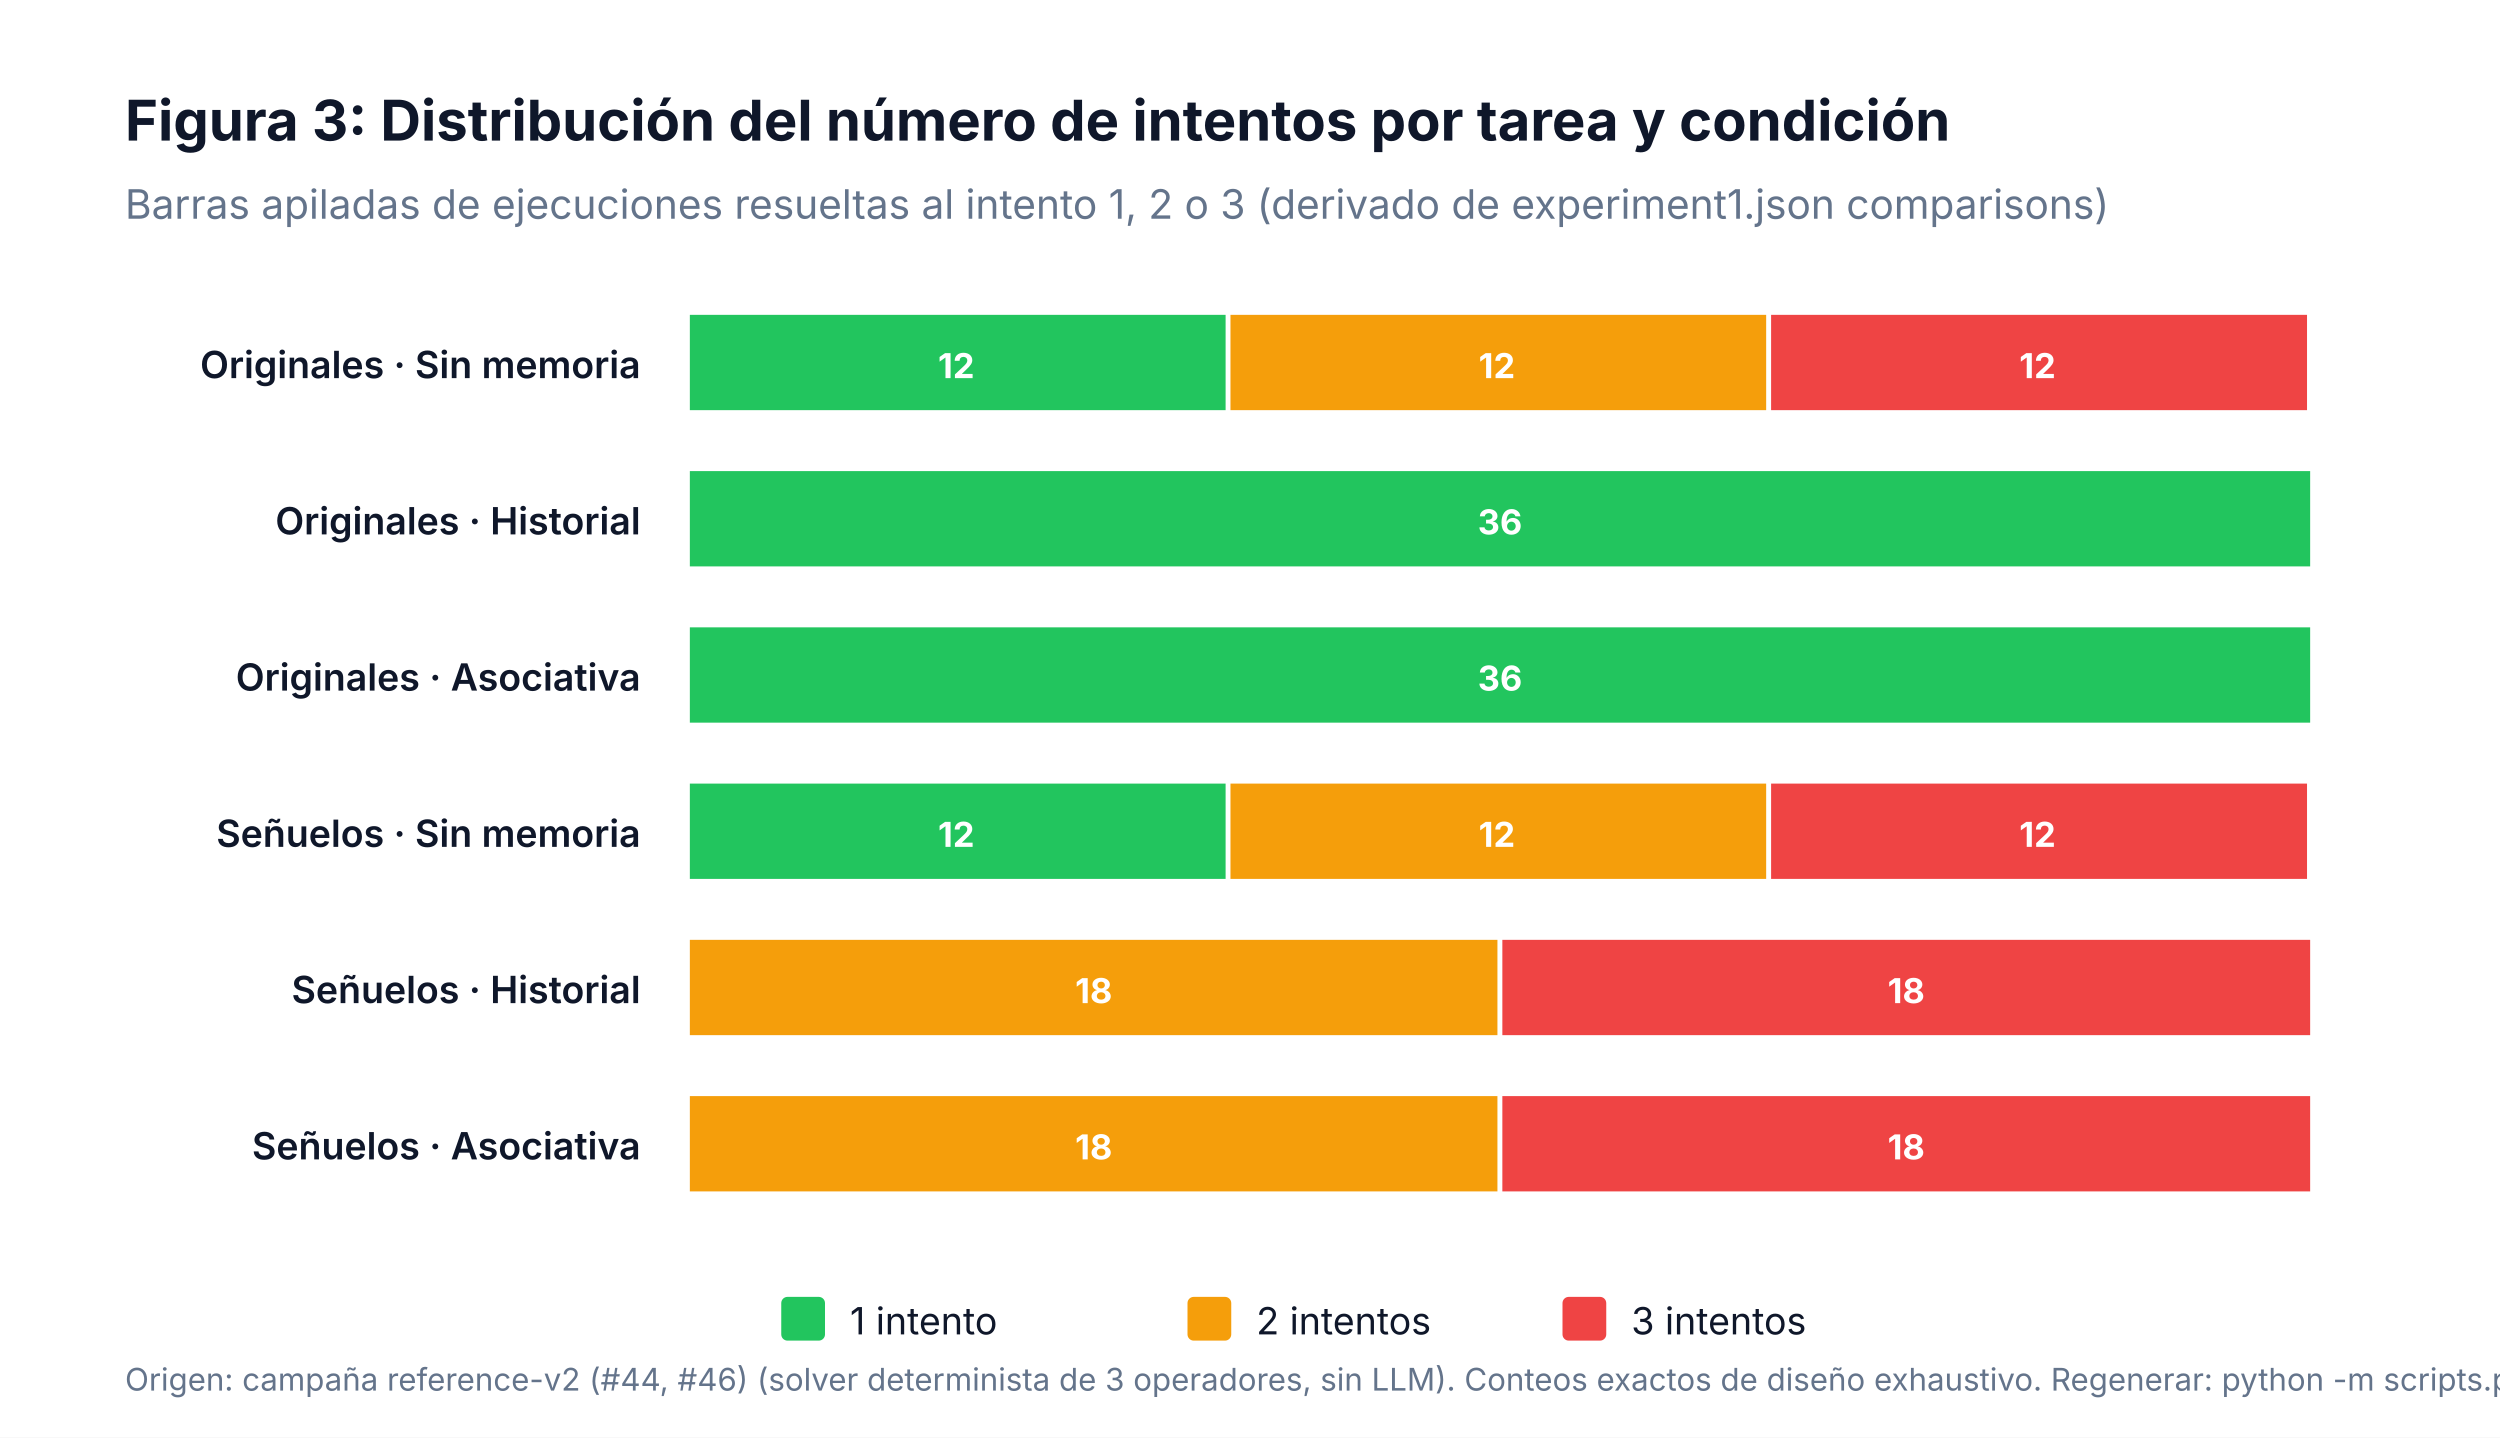
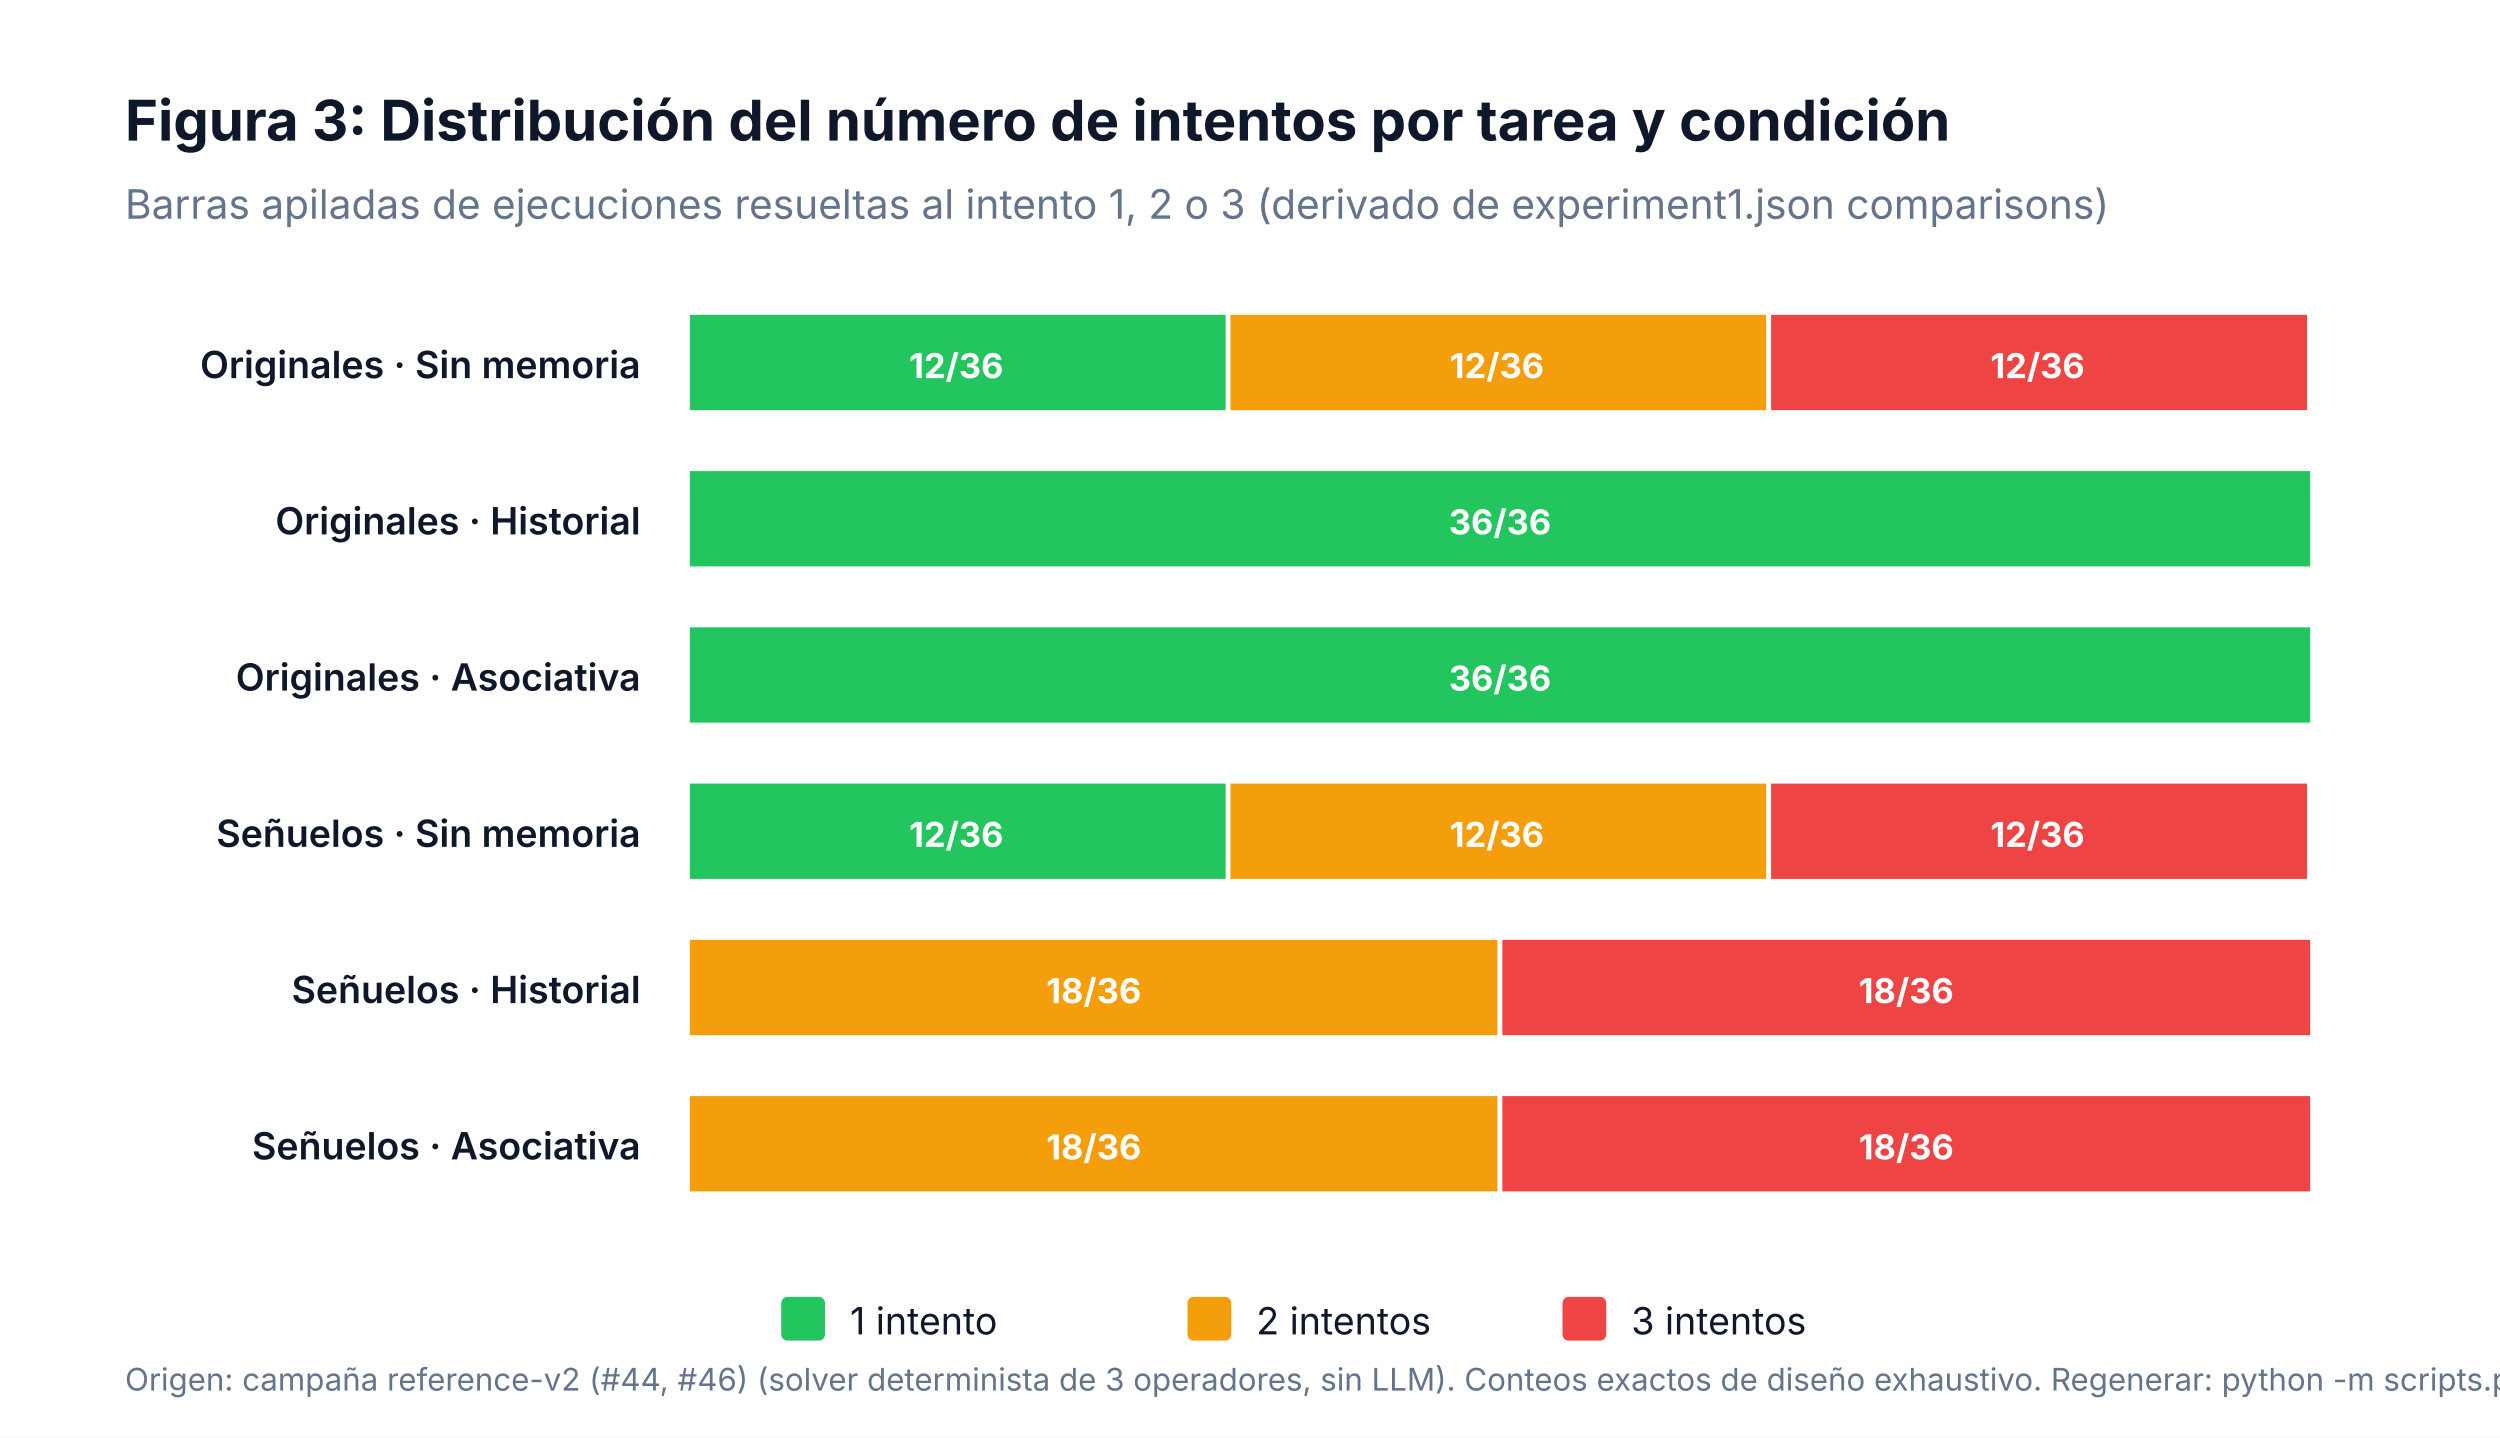
<svg xmlns="http://www.w3.org/2000/svg" viewBox="0 0 800 460" width="800" height="460" font-family="system-ui, -apple-system, sans-serif">
  <rect width="800" height="460" fill="#ffffff" />
  <text x="40" y="45" font-size="18" font-weight="700" fill="#0f172a">Figura 3: Distribución del número de intentos por tarea y condición</text>
  <text x="40" y="70" font-size="13" fill="#64748b">Barras apiladas de ejecuciones resueltas al intento 1, 2 o 3 (derivado de experiment1.json comparisons)</text>
  <text x="205" y="121" font-size="12" font-weight="600" text-anchor="end" fill="#0f172a">Originales · Sin memoria</text>
  <rect x="220" y="100" width="173" height="32" fill="#22c55e" stroke="#ffffff" stroke-width="1.5" />
-   <text x="306" y="121" font-size="11" font-weight="700" text-anchor="middle" fill="#ffffff">12</text>
+   <text x="306" y="121" font-size="11" font-weight="700" text-anchor="middle" fill="#ffffff">12/36</text>
  <rect x="393" y="100" width="173" height="32" fill="#f59e0b" stroke="#ffffff" stroke-width="1.5" />
-   <text x="479" y="121" font-size="11" font-weight="700" text-anchor="middle" fill="#ffffff">12</text>
+   <text x="479" y="121" font-size="11" font-weight="700" text-anchor="middle" fill="#ffffff">12/36</text>
  <rect x="566" y="100" width="173" height="32" fill="#ef4444" stroke="#ffffff" stroke-width="1.5" />
-   <text x="652" y="121" font-size="11" font-weight="700" text-anchor="middle" fill="#ffffff">12</text>
+   <text x="652" y="121" font-size="11" font-weight="700" text-anchor="middle" fill="#ffffff">12/36</text>
  <text x="205" y="171" font-size="12" font-weight="600" text-anchor="end" fill="#0f172a">Originales · Historial</text>
  <rect x="220" y="150" width="520" height="32" fill="#22c55e" stroke="#ffffff" stroke-width="1.5" />
-   <text x="480" y="171" font-size="11" font-weight="700" text-anchor="middle" fill="#ffffff">36</text>
+   <text x="480" y="171" font-size="11" font-weight="700" text-anchor="middle" fill="#ffffff">36/36</text>
  <text x="205" y="221" font-size="12" font-weight="600" text-anchor="end" fill="#0f172a">Originales · Asociativa</text>
  <rect x="220" y="200" width="520" height="32" fill="#22c55e" stroke="#ffffff" stroke-width="1.5" />
-   <text x="480" y="221" font-size="11" font-weight="700" text-anchor="middle" fill="#ffffff">36</text>
+   <text x="480" y="221" font-size="11" font-weight="700" text-anchor="middle" fill="#ffffff">36/36</text>
  <text x="205" y="271" font-size="12" font-weight="600" text-anchor="end" fill="#0f172a">Señuelos · Sin memoria</text>
  <rect x="220" y="250" width="173" height="32" fill="#22c55e" stroke="#ffffff" stroke-width="1.5" />
-   <text x="306" y="271" font-size="11" font-weight="700" text-anchor="middle" fill="#ffffff">12</text>
+   <text x="306" y="271" font-size="11" font-weight="700" text-anchor="middle" fill="#ffffff">12/36</text>
  <rect x="393" y="250" width="173" height="32" fill="#f59e0b" stroke="#ffffff" stroke-width="1.5" />
-   <text x="479" y="271" font-size="11" font-weight="700" text-anchor="middle" fill="#ffffff">12</text>
+   <text x="479" y="271" font-size="11" font-weight="700" text-anchor="middle" fill="#ffffff">12/36</text>
  <rect x="566" y="250" width="173" height="32" fill="#ef4444" stroke="#ffffff" stroke-width="1.5" />
-   <text x="652" y="271" font-size="11" font-weight="700" text-anchor="middle" fill="#ffffff">12</text>
+   <text x="652" y="271" font-size="11" font-weight="700" text-anchor="middle" fill="#ffffff">12/36</text>
  <text x="205" y="321" font-size="12" font-weight="600" text-anchor="end" fill="#0f172a">Señuelos · Historial</text>
  <rect x="220" y="300" width="260" height="32" fill="#f59e0b" stroke="#ffffff" stroke-width="1.5" />
-   <text x="350" y="321" font-size="11" font-weight="700" text-anchor="middle" fill="#ffffff">18</text>
+   <text x="350" y="321" font-size="11" font-weight="700" text-anchor="middle" fill="#ffffff">18/36</text>
  <rect x="480" y="300" width="260" height="32" fill="#ef4444" stroke="#ffffff" stroke-width="1.5" />
-   <text x="610" y="321" font-size="11" font-weight="700" text-anchor="middle" fill="#ffffff">18</text>
+   <text x="610" y="321" font-size="11" font-weight="700" text-anchor="middle" fill="#ffffff">18/36</text>
  <text x="205" y="371" font-size="12" font-weight="600" text-anchor="end" fill="#0f172a">Señuelos · Asociativa</text>
  <rect x="220" y="350" width="260" height="32" fill="#f59e0b" stroke="#ffffff" stroke-width="1.5" />
-   <text x="350" y="371" font-size="11" font-weight="700" text-anchor="middle" fill="#ffffff">18</text>
+   <text x="350" y="371" font-size="11" font-weight="700" text-anchor="middle" fill="#ffffff">18/36</text>
  <rect x="480" y="350" width="260" height="32" fill="#ef4444" stroke="#ffffff" stroke-width="1.5" />
-   <text x="610" y="371" font-size="11" font-weight="700" text-anchor="middle" fill="#ffffff">18</text>
+   <text x="610" y="371" font-size="11" font-weight="700" text-anchor="middle" fill="#ffffff">18/36</text>
  <g transform="translate(250, 415)">
    <rect x="0" y="0" width="14" height="14" fill="#22c55e" rx="2" />
    <text x="22" y="12" font-size="12" fill="#0f172a">1 intento</text>
    <rect x="130" y="0" width="14" height="14" fill="#f59e0b" rx="2" />
    <text x="152" y="12" font-size="12" fill="#0f172a">2 intentos</text>
    <rect x="250" y="0" width="14" height="14" fill="#ef4444" rx="2" />
    <text x="272" y="12" font-size="12" fill="#0f172a">3 intentos</text>
  </g>
  <text x="40" y="445" font-size="10" fill="#64748b">Origen: campaña reference-v2 (#44, #46) (solver determinista de 3 operadores, sin LLM). Conteos exactos de diseño exhaustivo. Regenerar: python -m scripts.paper_figures</text>
</svg>
